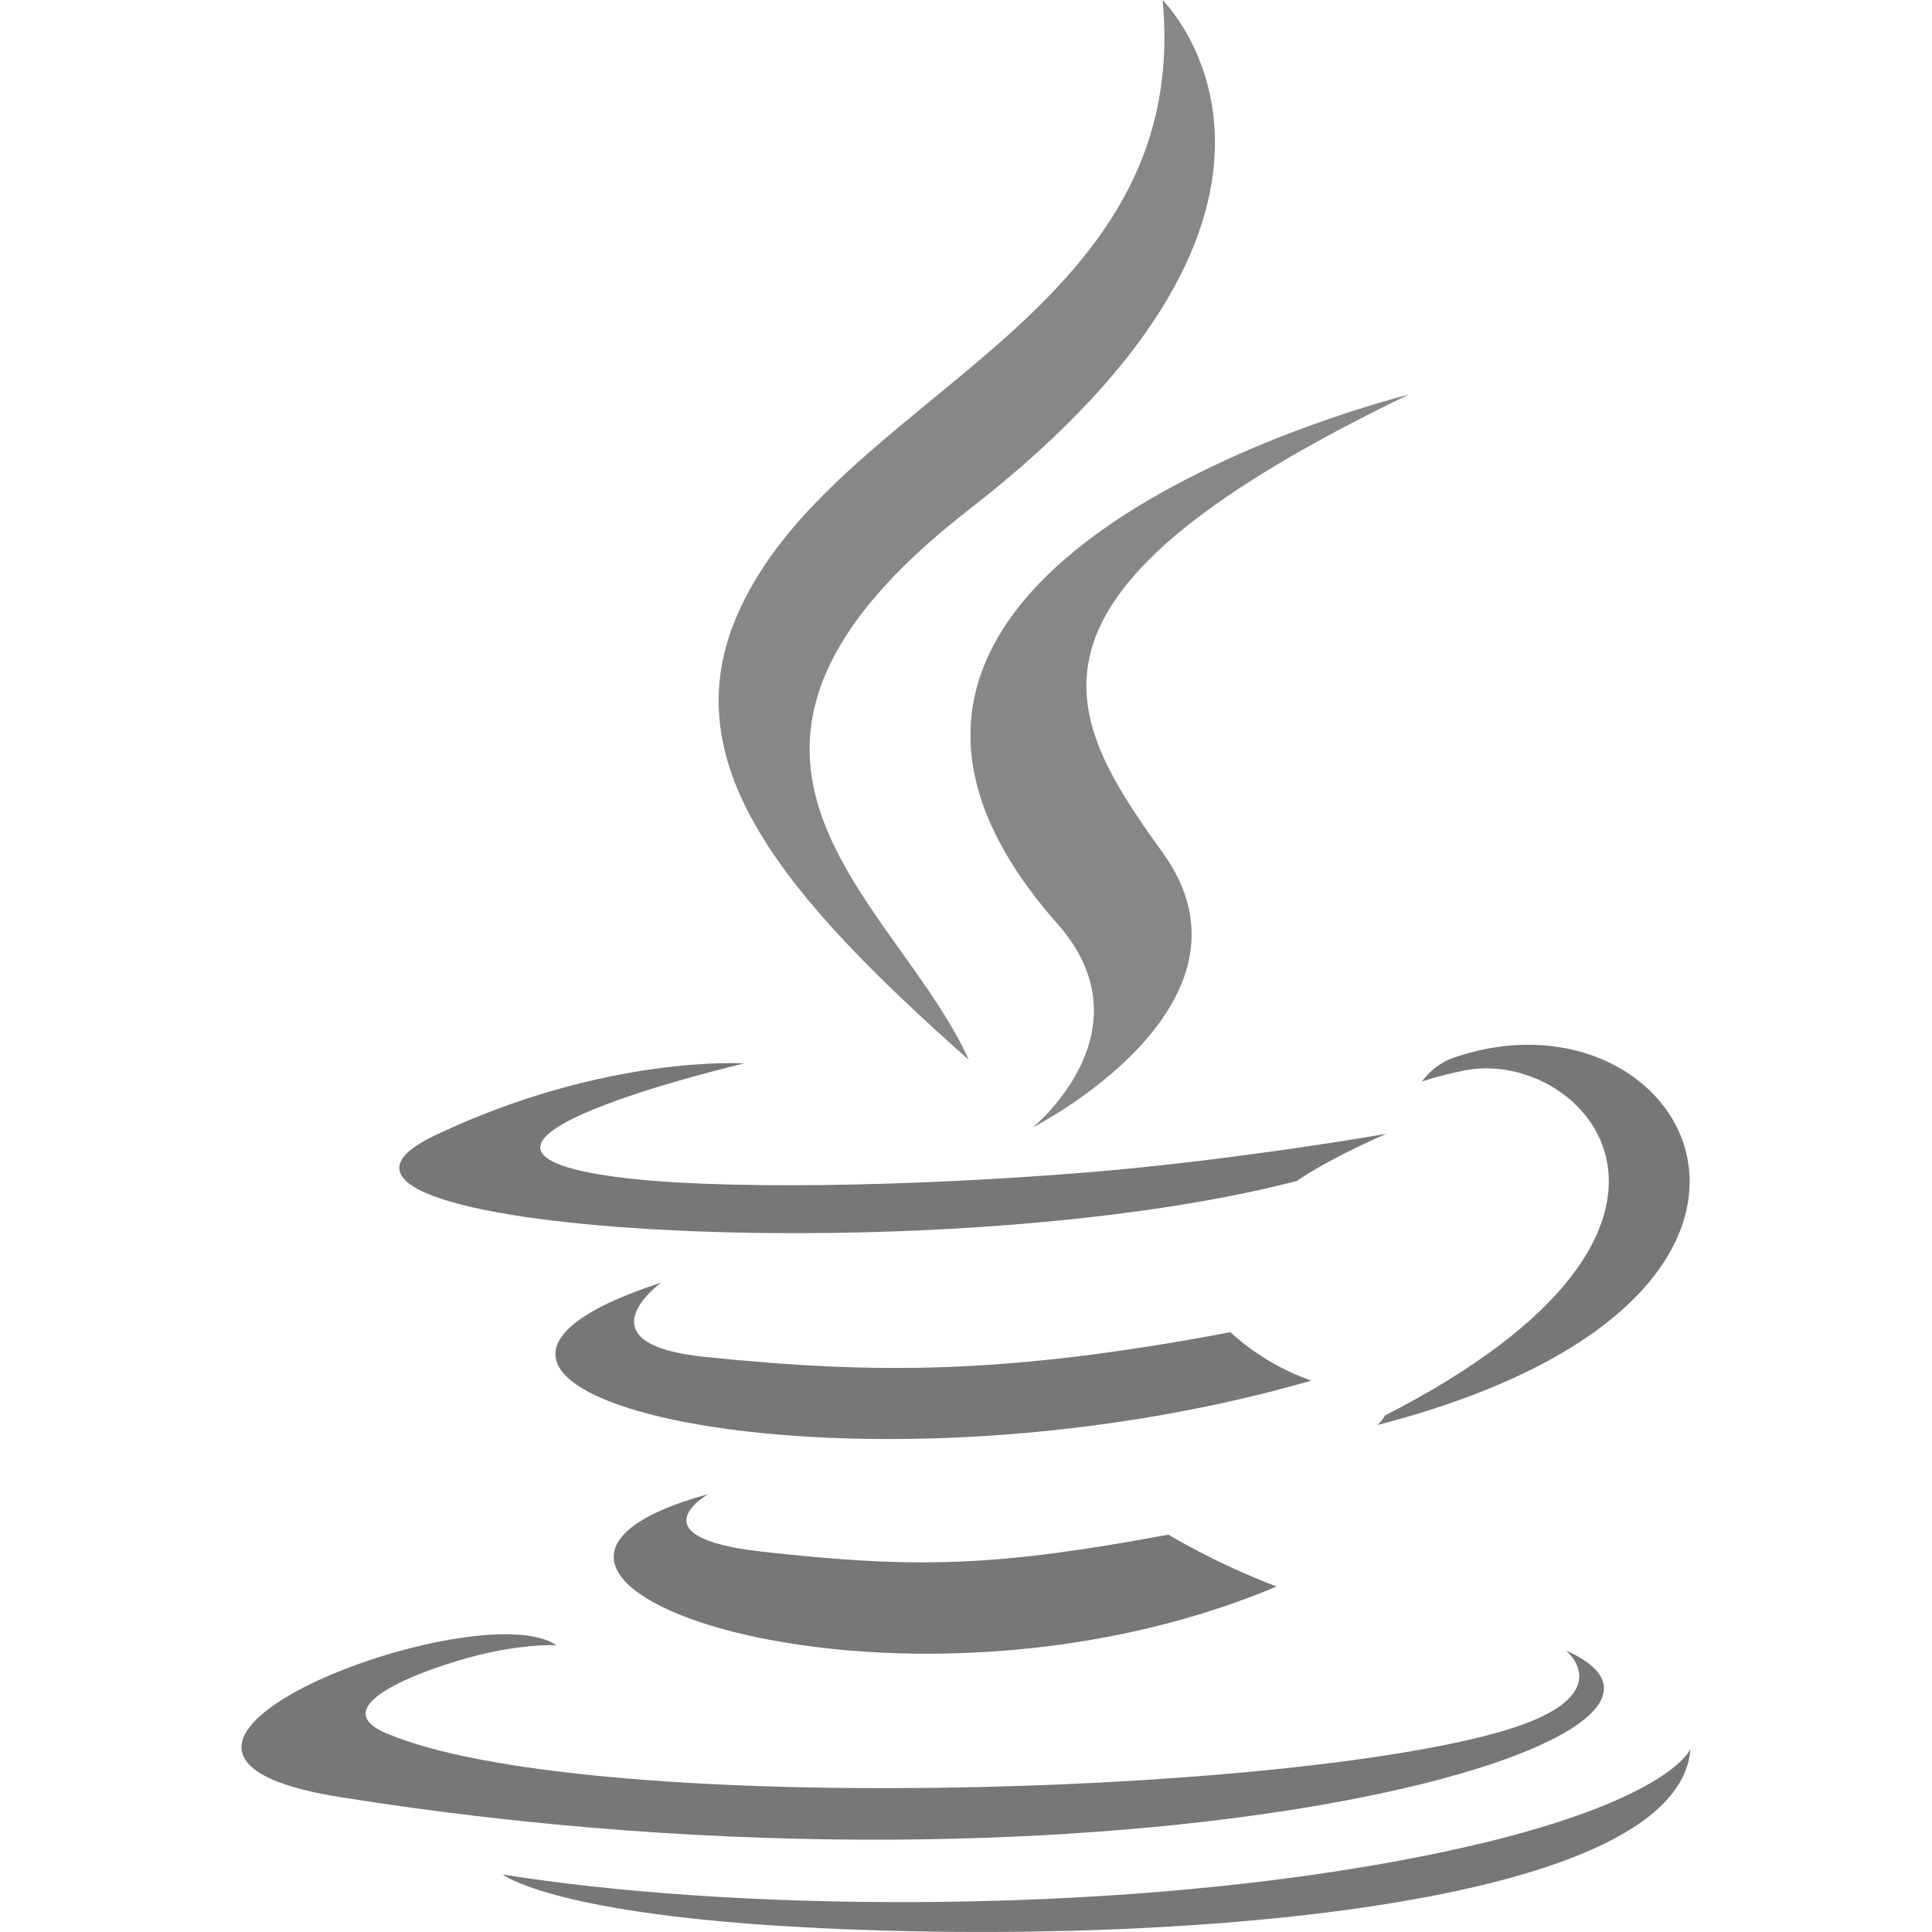
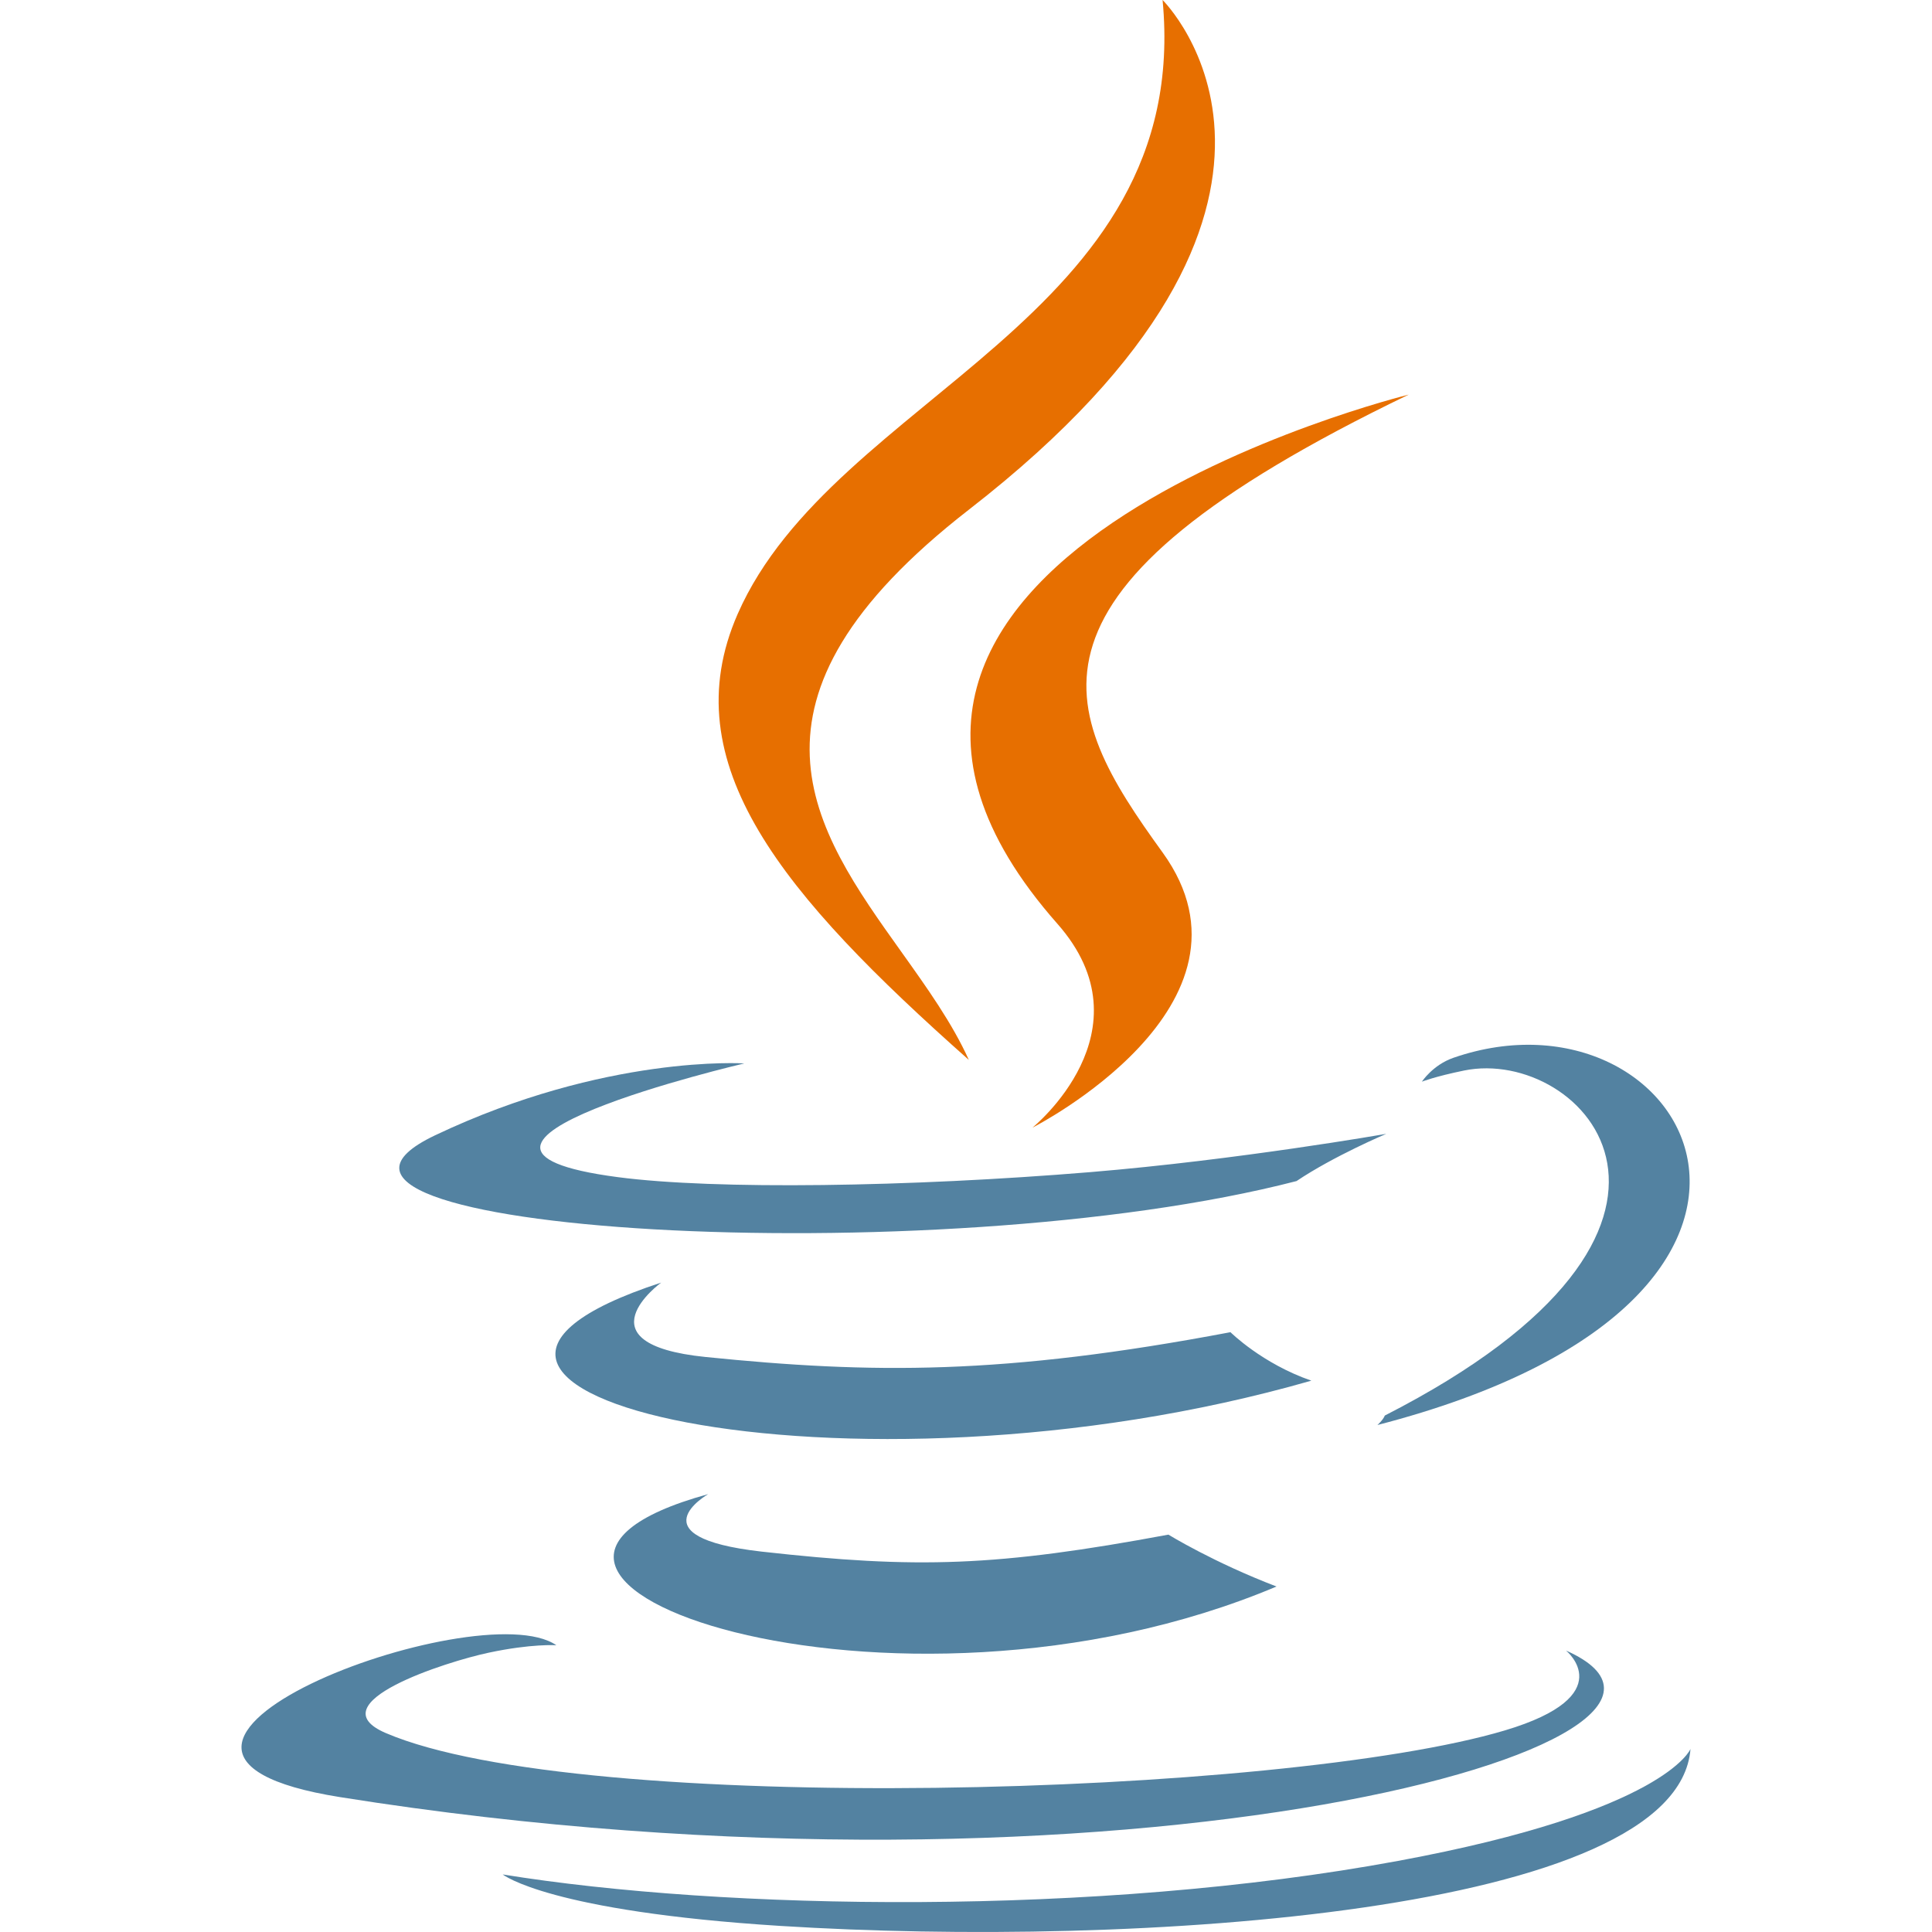
<svg xmlns="http://www.w3.org/2000/svg" width="56" height="56" viewBox="0 0 56 56" fill="none">
-   <g style="mix-blend-mode:luminosity">
-     <path d="M28.086 14.771C39.615 5.821 33.698 0 33.698 0C34.579 9.253 24.172 11.438 21.382 17.796C19.479 22.135 22.686 25.934 28.082 30.722C27.605 29.662 26.869 28.631 26.125 27.588C23.584 24.03 20.937 20.323 28.086 14.771Z" fill="#E76F00" />
-     <path d="M29.927 32.685C29.927 32.685 33.395 29.886 30.649 26.776C21.337 16.226 40.833 11.438 40.833 11.438C28.93 17.172 30.707 20.576 33.699 24.71C36.902 29.144 29.927 32.685 29.927 32.685Z" fill="#E76F00" />
-     <path d="M40.14 41.03C50.824 35.57 45.884 30.324 42.436 31.03C41.591 31.203 41.214 31.353 41.214 31.353C41.214 31.353 41.528 30.87 42.127 30.661C48.948 28.302 54.194 37.616 39.925 41.305C39.925 41.305 40.09 41.16 40.14 41.03Z" fill="#5382A1" />
-     <path d="M17.908 34.12C11.223 33.242 21.573 30.824 21.573 30.824C21.573 30.824 17.554 30.558 12.61 32.908C6.765 35.688 27.069 36.953 37.58 34.234C38.672 33.501 40.182 32.865 40.182 32.865C40.182 32.865 35.882 33.62 31.598 33.975C26.357 34.407 20.73 34.491 17.908 34.12Z" fill="#5382A1" />
-     <path d="M20.451 39.333C16.723 38.953 19.164 37.177 19.164 37.177C9.518 40.325 24.531 43.895 38.01 40.019C36.577 39.523 35.666 38.614 35.666 38.614C29.079 39.862 25.272 39.822 20.451 39.333Z" fill="#5382A1" />
-     <path d="M22.075 44.974C18.35 44.552 20.527 43.308 20.527 43.308C11.77 45.714 25.853 50.684 37.001 45.986C35.175 45.288 33.867 44.482 33.867 44.482C28.894 45.407 26.588 45.48 22.075 44.974Z" fill="#5382A1" />
-     <path d="M45.393 47.843C45.393 47.843 47.003 49.148 43.619 50.157C37.184 52.074 16.837 52.653 11.184 50.234C9.152 49.364 12.963 48.158 14.161 47.905C15.411 47.638 16.126 47.688 16.126 47.688C13.866 46.123 1.52 50.762 9.854 52.09C32.584 55.715 51.288 50.458 45.393 47.843Z" fill="#5382A1" />
-     <path d="M49 50.694C48.627 55.466 32.879 56.469 22.623 55.824C15.933 55.402 14.592 54.348 14.572 54.332C20.975 55.37 31.771 55.559 40.524 53.939C48.283 52.503 49 50.694 49 50.694Z" fill="#5382A1" />
-   </g>
+   <path d="M28.086 14.771C39.615 5.821 33.698 0 33.698 0C34.579 9.253 24.172 11.438 21.382 17.796C19.479 22.135 22.686 25.934 28.082 30.722C27.605 29.662 26.869 28.631 26.125 27.588C23.584 24.03 20.937 20.323 28.086 14.771Z" fill="#E76F00" />
+   <path d="M29.927 32.685C29.927 32.685 33.395 29.886 30.649 26.776C21.337 16.226 40.833 11.438 40.833 11.438C28.93 17.172 30.707 20.576 33.699 24.71C36.902 29.144 29.927 32.685 29.927 32.685Z" fill="#E76F00" />
+   <path d="M40.14 41.03C50.824 35.57 45.884 30.324 42.436 31.03C41.591 31.203 41.214 31.353 41.214 31.353C41.214 31.353 41.528 30.87 42.127 30.661C48.948 28.302 54.194 37.616 39.925 41.305C39.925 41.305 40.09 41.16 40.14 41.03Z" fill="#5382A1" />
+   <path d="M17.908 34.12C11.223 33.242 21.573 30.824 21.573 30.824C21.573 30.824 17.554 30.558 12.61 32.908C6.765 35.688 27.069 36.953 37.58 34.234C38.672 33.501 40.182 32.865 40.182 32.865C40.182 32.865 35.882 33.62 31.598 33.975C26.357 34.407 20.73 34.491 17.908 34.12Z" fill="#5382A1" />
+   <path d="M20.451 39.333C16.723 38.953 19.164 37.177 19.164 37.177C9.518 40.325 24.531 43.895 38.01 40.019C36.577 39.523 35.666 38.614 35.666 38.614C29.079 39.862 25.272 39.822 20.451 39.333Z" fill="#5382A1" />
+   <path d="M22.075 44.974C18.35 44.552 20.527 43.308 20.527 43.308C11.77 45.714 25.853 50.684 37.001 45.986C35.175 45.288 33.867 44.482 33.867 44.482C28.894 45.407 26.588 45.48 22.075 44.974Z" fill="#5382A1" />
+   <path d="M45.393 47.843C45.393 47.843 47.003 49.148 43.619 50.157C37.184 52.074 16.837 52.653 11.184 50.234C9.152 49.364 12.963 48.158 14.161 47.905C15.411 47.638 16.126 47.688 16.126 47.688C13.866 46.123 1.52 50.762 9.854 52.09C32.584 55.715 51.288 50.458 45.393 47.843Z" fill="#5382A1" />
+   <path d="M49 50.694C48.627 55.466 32.879 56.469 22.623 55.824C15.933 55.402 14.592 54.348 14.572 54.332C20.975 55.37 31.771 55.559 40.524 53.939C48.283 52.503 49 50.694 49 50.694Z" fill="#5382A1" />
</svg>
